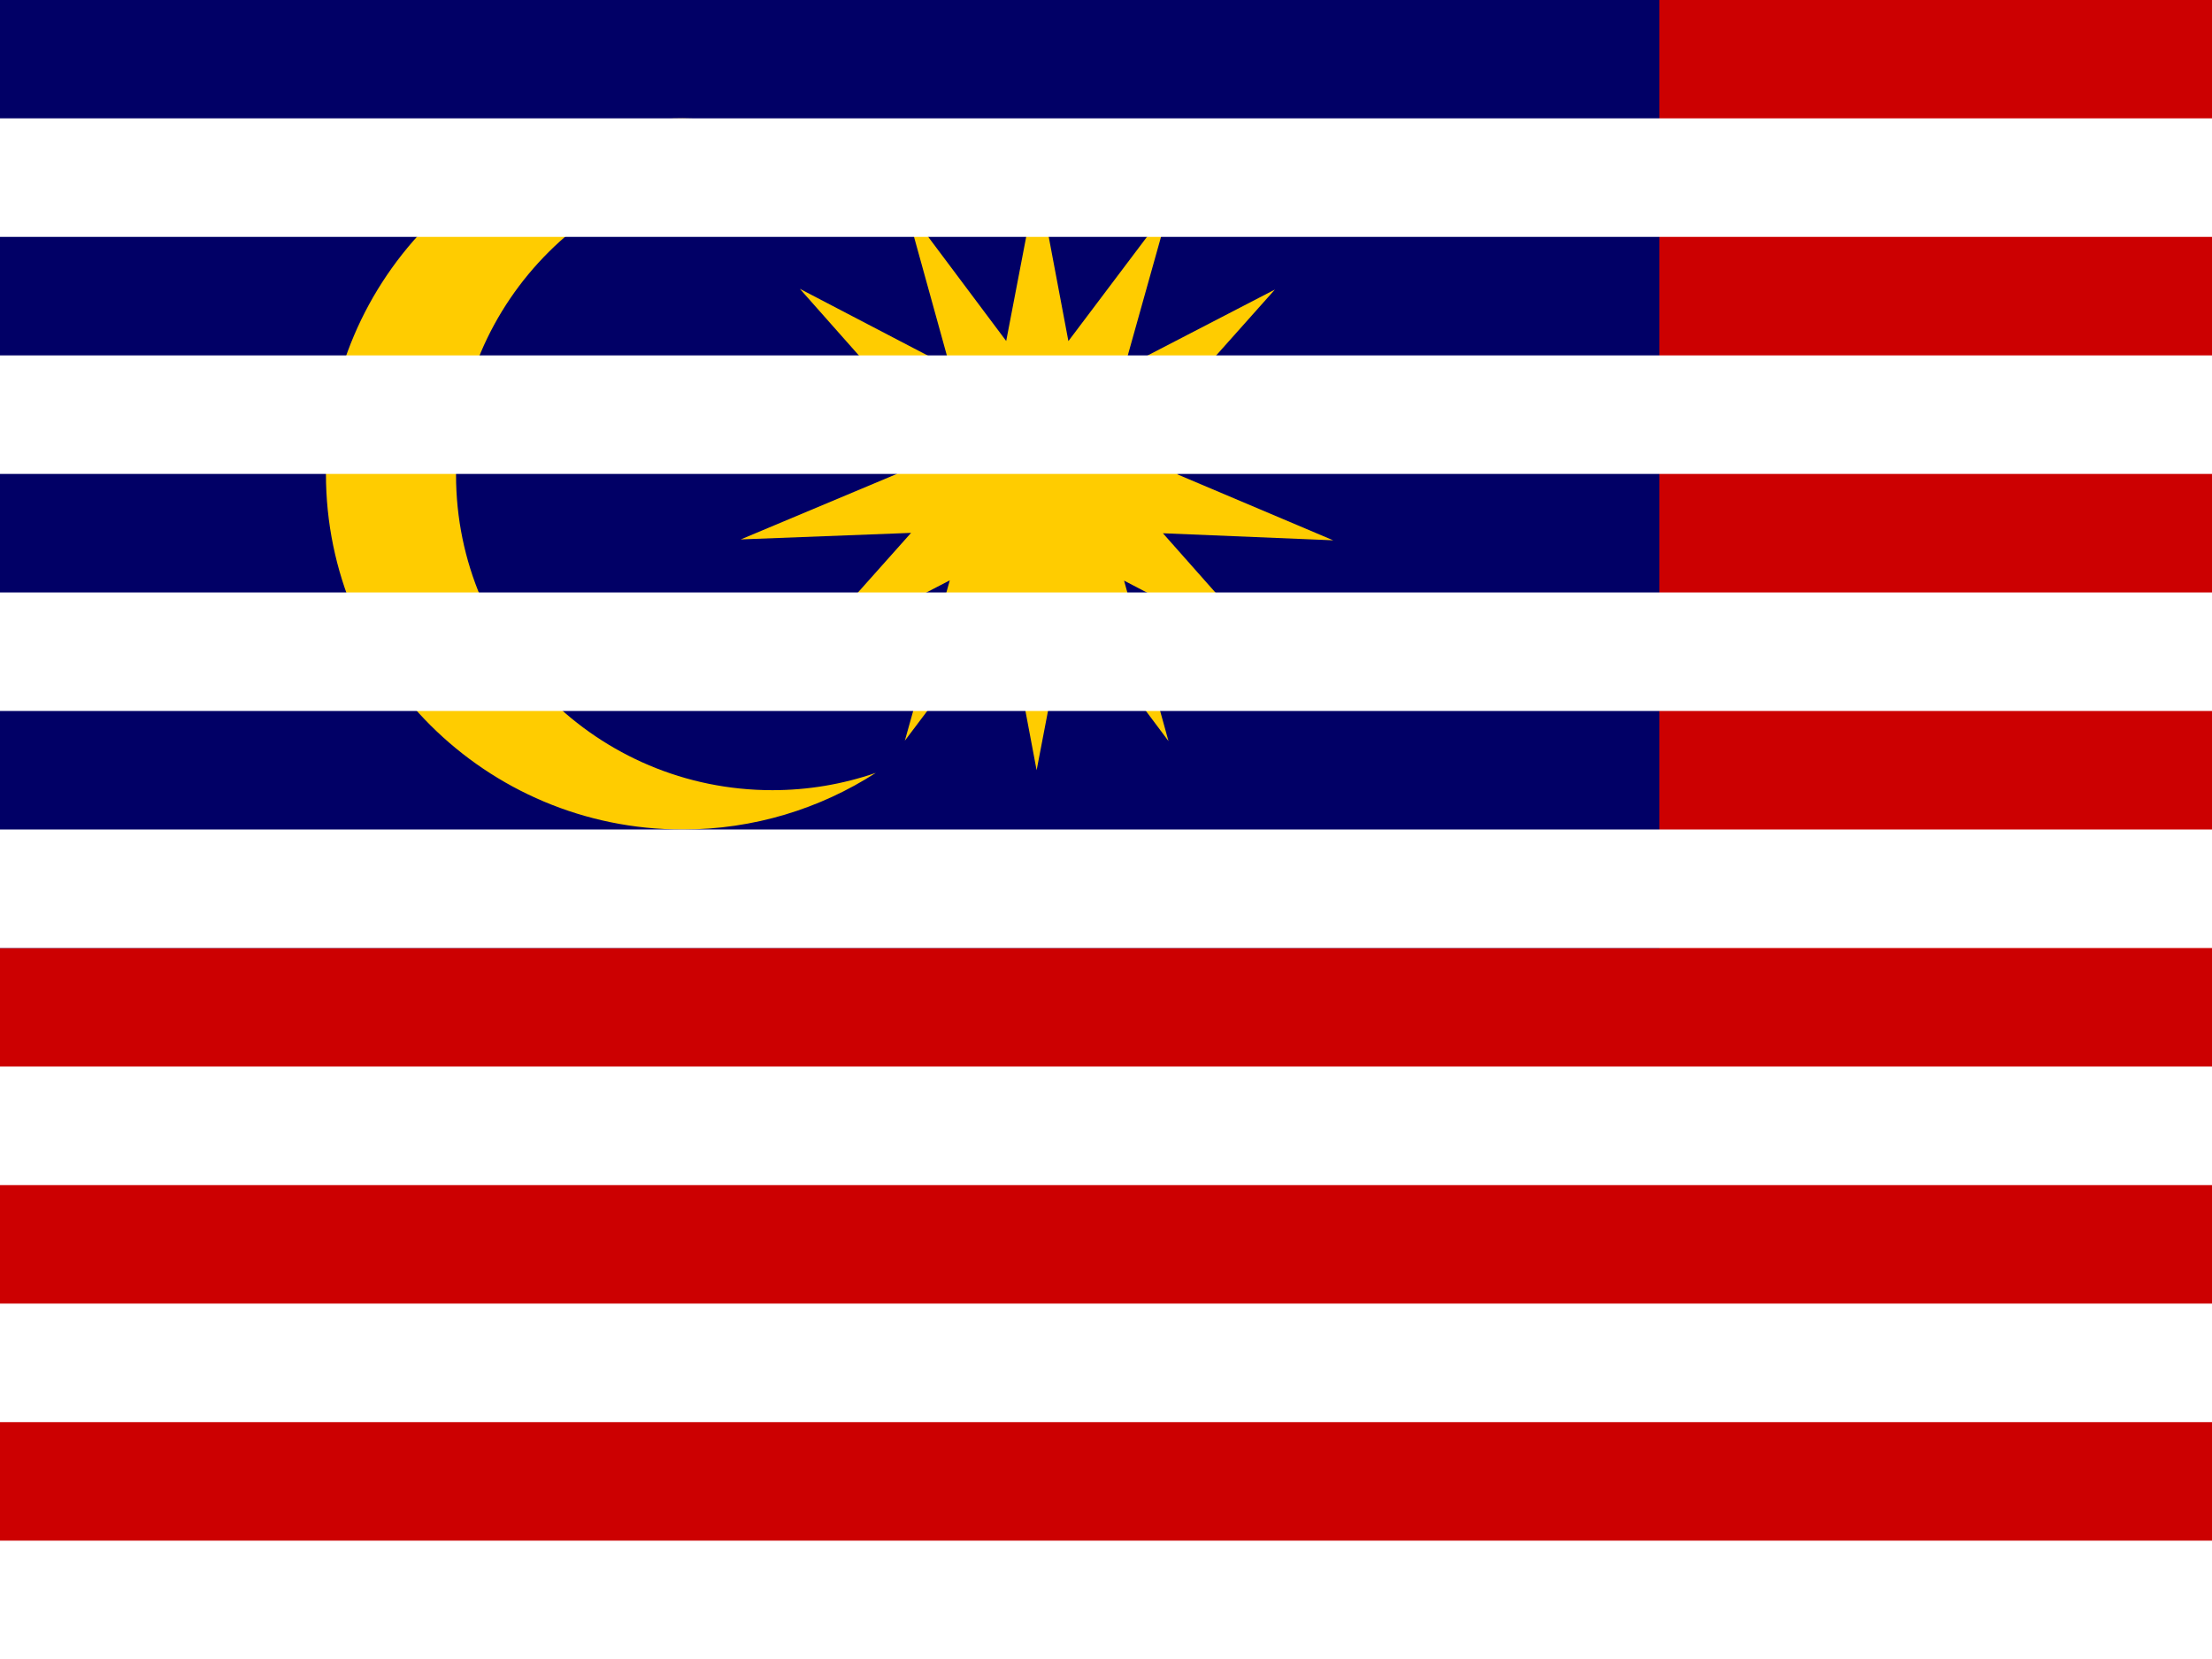
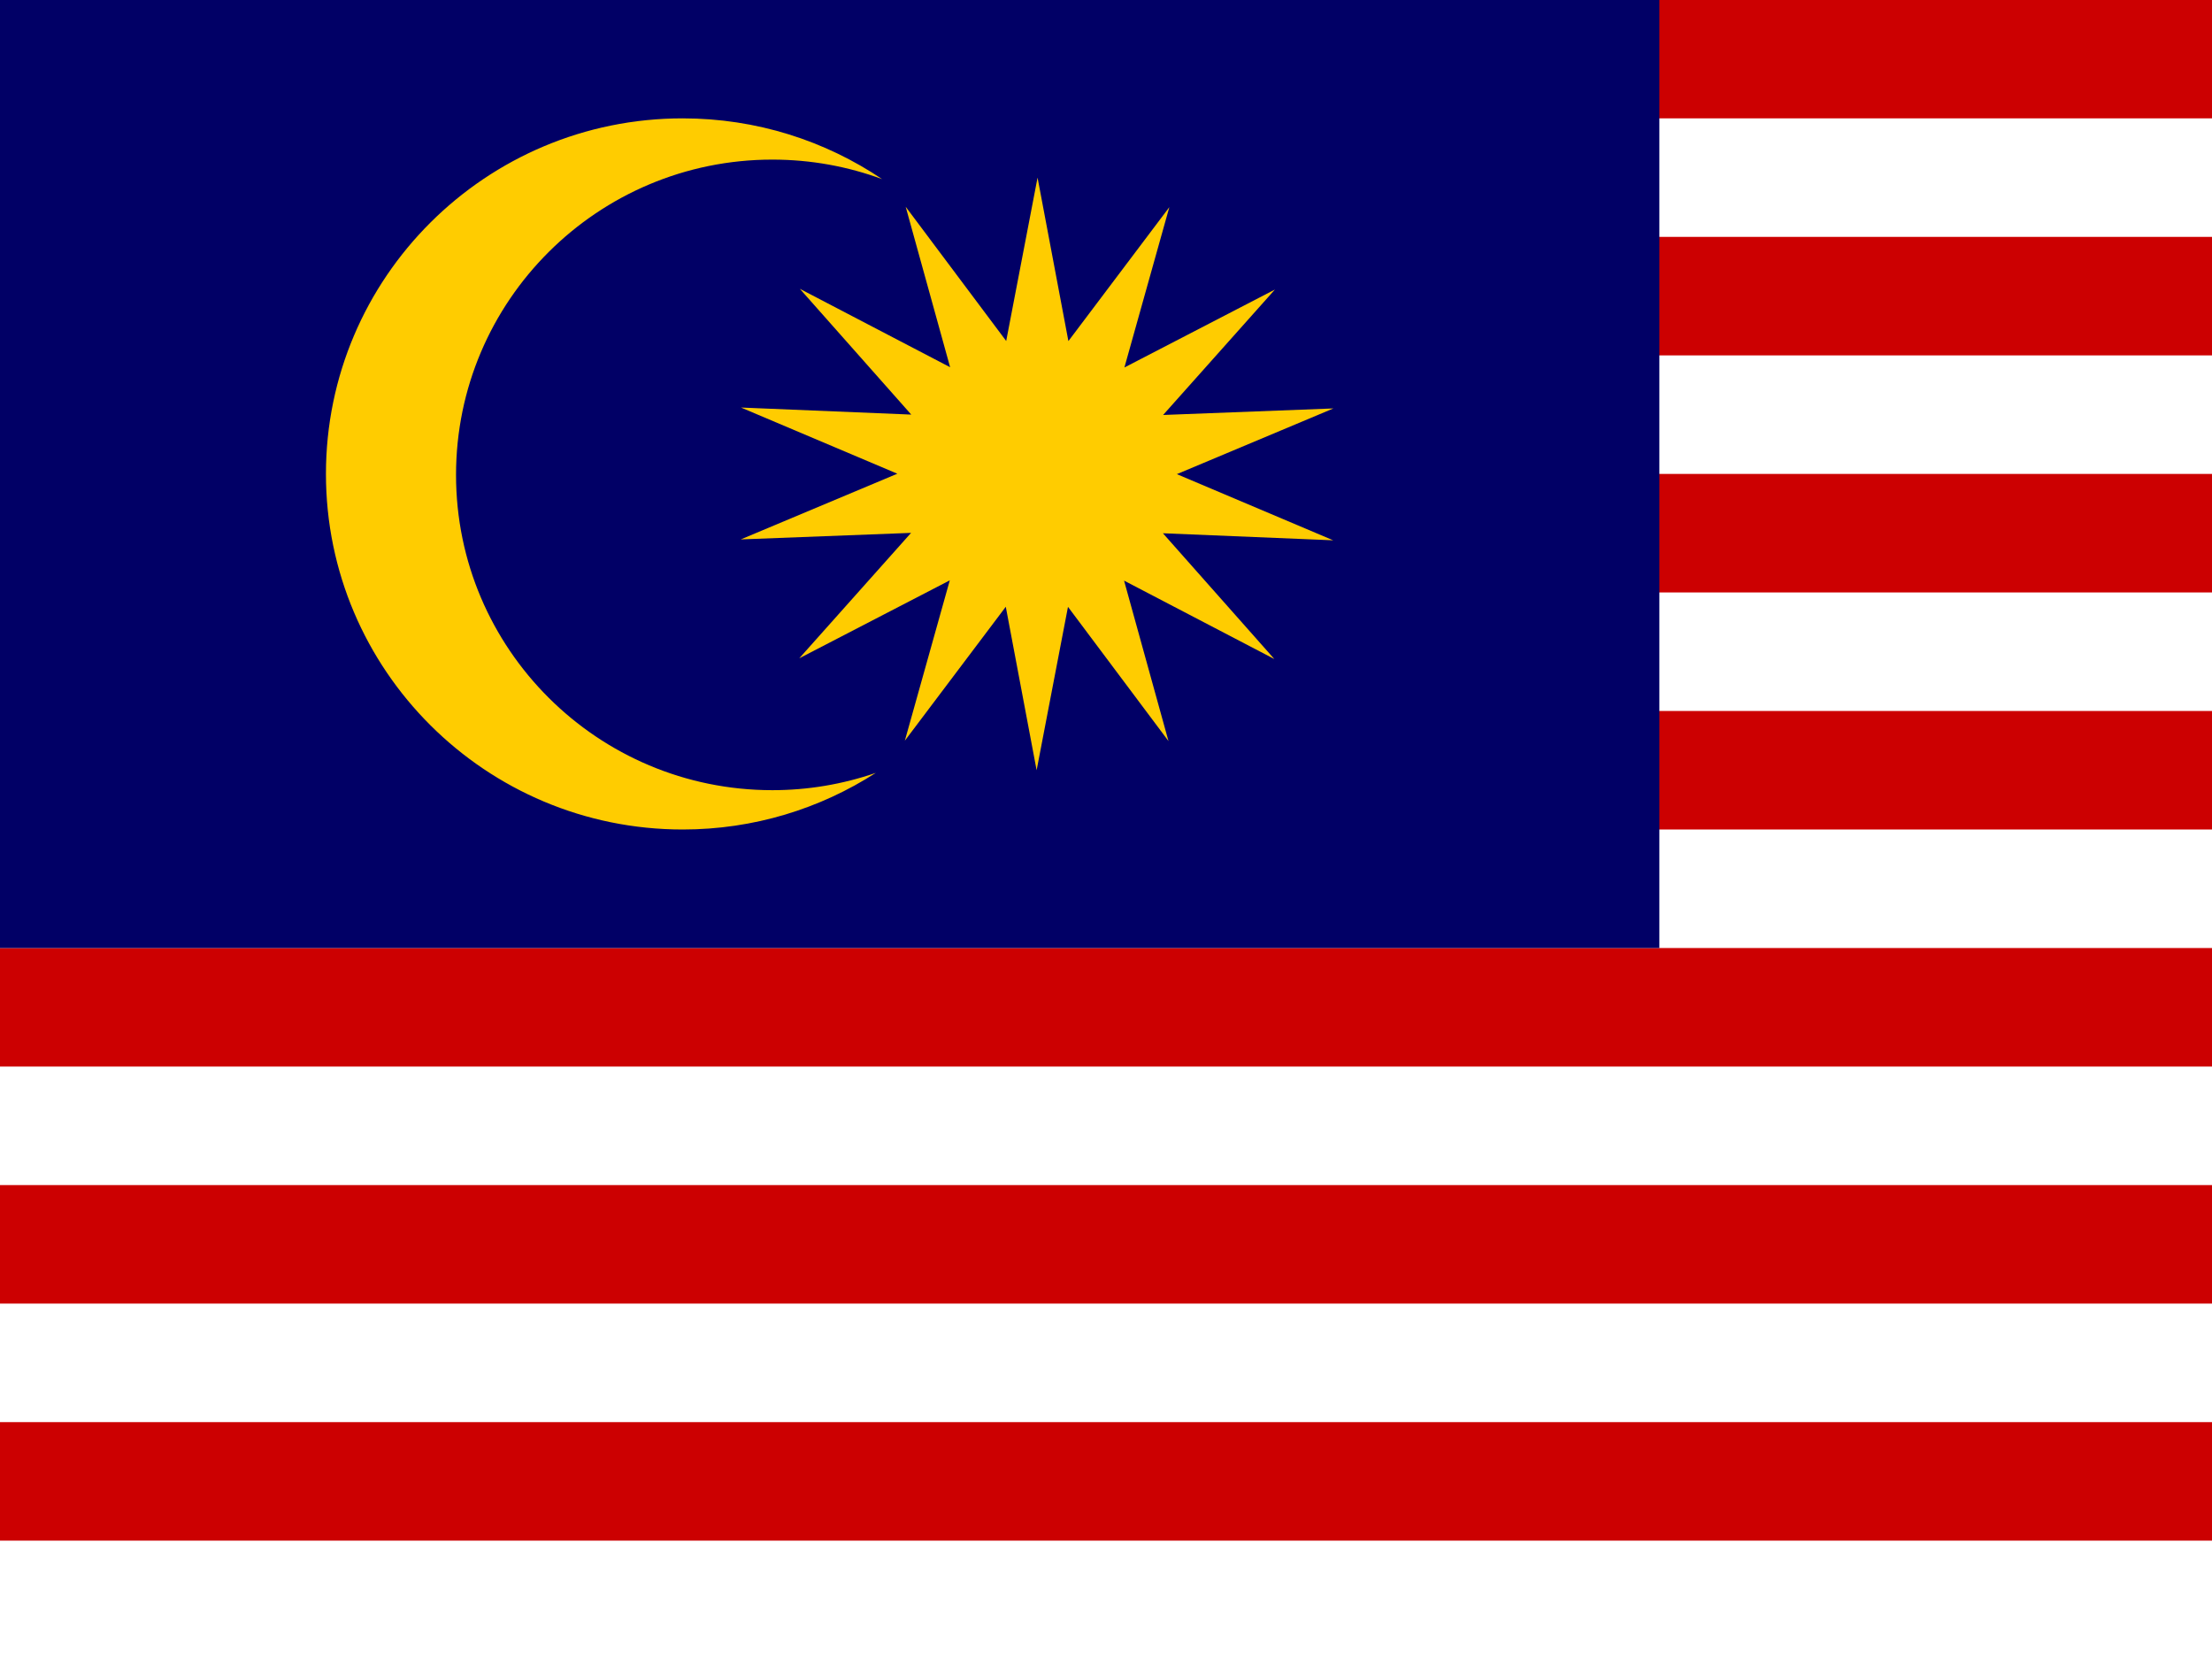
- <svg xmlns="http://www.w3.org/2000/svg" xmlns:xlink="http://www.w3.org/1999/xlink" height="480" width="640" version="1" viewBox="0 0 640 480">
+ <svg xmlns="http://www.w3.org/2000/svg" xmlns:xlink="http://www.w3.org/1999/xlink" height="480" width="640" viewBox="0 0 640 480">
  <path fill="#cc0001" d="M0-.05h640v480.1H0z" />
  <path id="a" fill="#fff" d="M0 445.757h640v34.293H0z" />
-   <path fill="#010066" d="M0-.05h480.1v274.343H0z" />
-   <path d="M197.527 34.243c-56.976 0-103.222 46.09-103.222 102.878S140.55 240 197.527 240c20.585 0 39.764-6.023 55.872-16.386a91.574 91.574 0 0 1-29.93 5.007c-50.52 0-91.525-40.866-91.525-91.22 0-50.356 41.004-91.223 91.526-91.223 11.167 0 21.862 1.994 31.757 5.647-16.474-11.096-36.334-17.58-57.7-17.58z" fill="#fc0" />
-   <path d="M368.706 190.678l-43.48-22.686 12.855 46.43L309 175.58l-9.073 47.272-8.923-47.298-29.205 38.75 13.002-46.39-43.552 22.555 32.353-36.292-49.273 1.892 45.296-19.01-45.235-19.145 49.267 2.04-32.238-36.39 43.48 22.686-12.856-46.428 29.08 38.838 9.074-47.27 8.923 47.297 29.206-38.75-13.003 46.39 43.552-22.555-32.353 36.293 49.273-1.892-45.296 19.01 45.234 19.145-49.266-2.04z" fill="#fc0" />
  <use height="100%" width="100%" transform="translate(0 -68.586)" xlink:href="#a" />
  <use height="100%" width="100%" transform="translate(0 -137.17)" xlink:href="#a" />
  <use height="100%" width="100%" transform="translate(0 -205.757)" xlink:href="#a" />
  <use height="100%" width="100%" transform="translate(0 -274.343)" xlink:href="#a" />
  <use height="100%" width="100%" transform="translate(0 -342.93)" xlink:href="#a" />
  <use height="100%" width="100%" transform="translate(0 -411.514)" xlink:href="#a" />
+   <path fill="#010066" d="M0-.05h480.1v274.343H0z" />
+   <path d="M197.527 34.243c-56.976 0-103.222 46.09-103.222 102.878S140.55 240 197.527 240c20.585 0 39.764-6.023 55.872-16.386a91.574 91.574 0 0 1-29.93 5.007c-50.52 0-91.525-40.866-91.525-91.22 0-50.356 41.004-91.223 91.526-91.223 11.167 0 21.862 1.994 31.757 5.647-16.474-11.096-36.334-17.58-57.7-17.58z" fill="#fc0" />
+   <path d="M368.706 190.678l-43.48-22.686 12.855 46.43L309 175.58l-9.073 47.272-8.923-47.298-29.205 38.75 13.002-46.39-43.552 22.555 32.353-36.292-49.273 1.892 45.296-19.01-45.235-19.145 49.267 2.04-32.238-36.39 43.48 22.686-12.856-46.428 29.08 38.838 9.074-47.27 8.923 47.297 29.206-38.75-13.003 46.39 43.552-22.555-32.353 36.293 49.273-1.892-45.296 19.01 45.234 19.145-49.266-2.04z" fill="#fc0" />
</svg>
